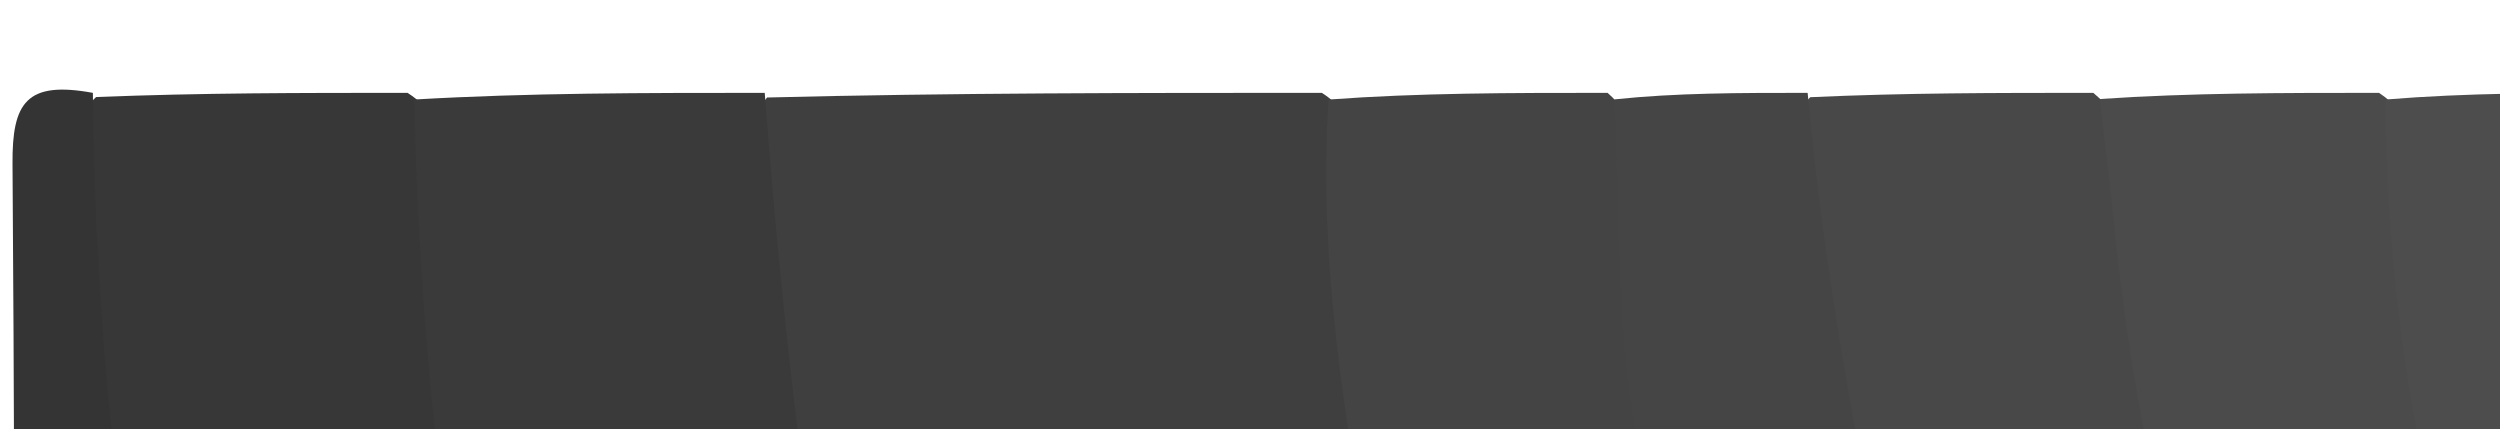
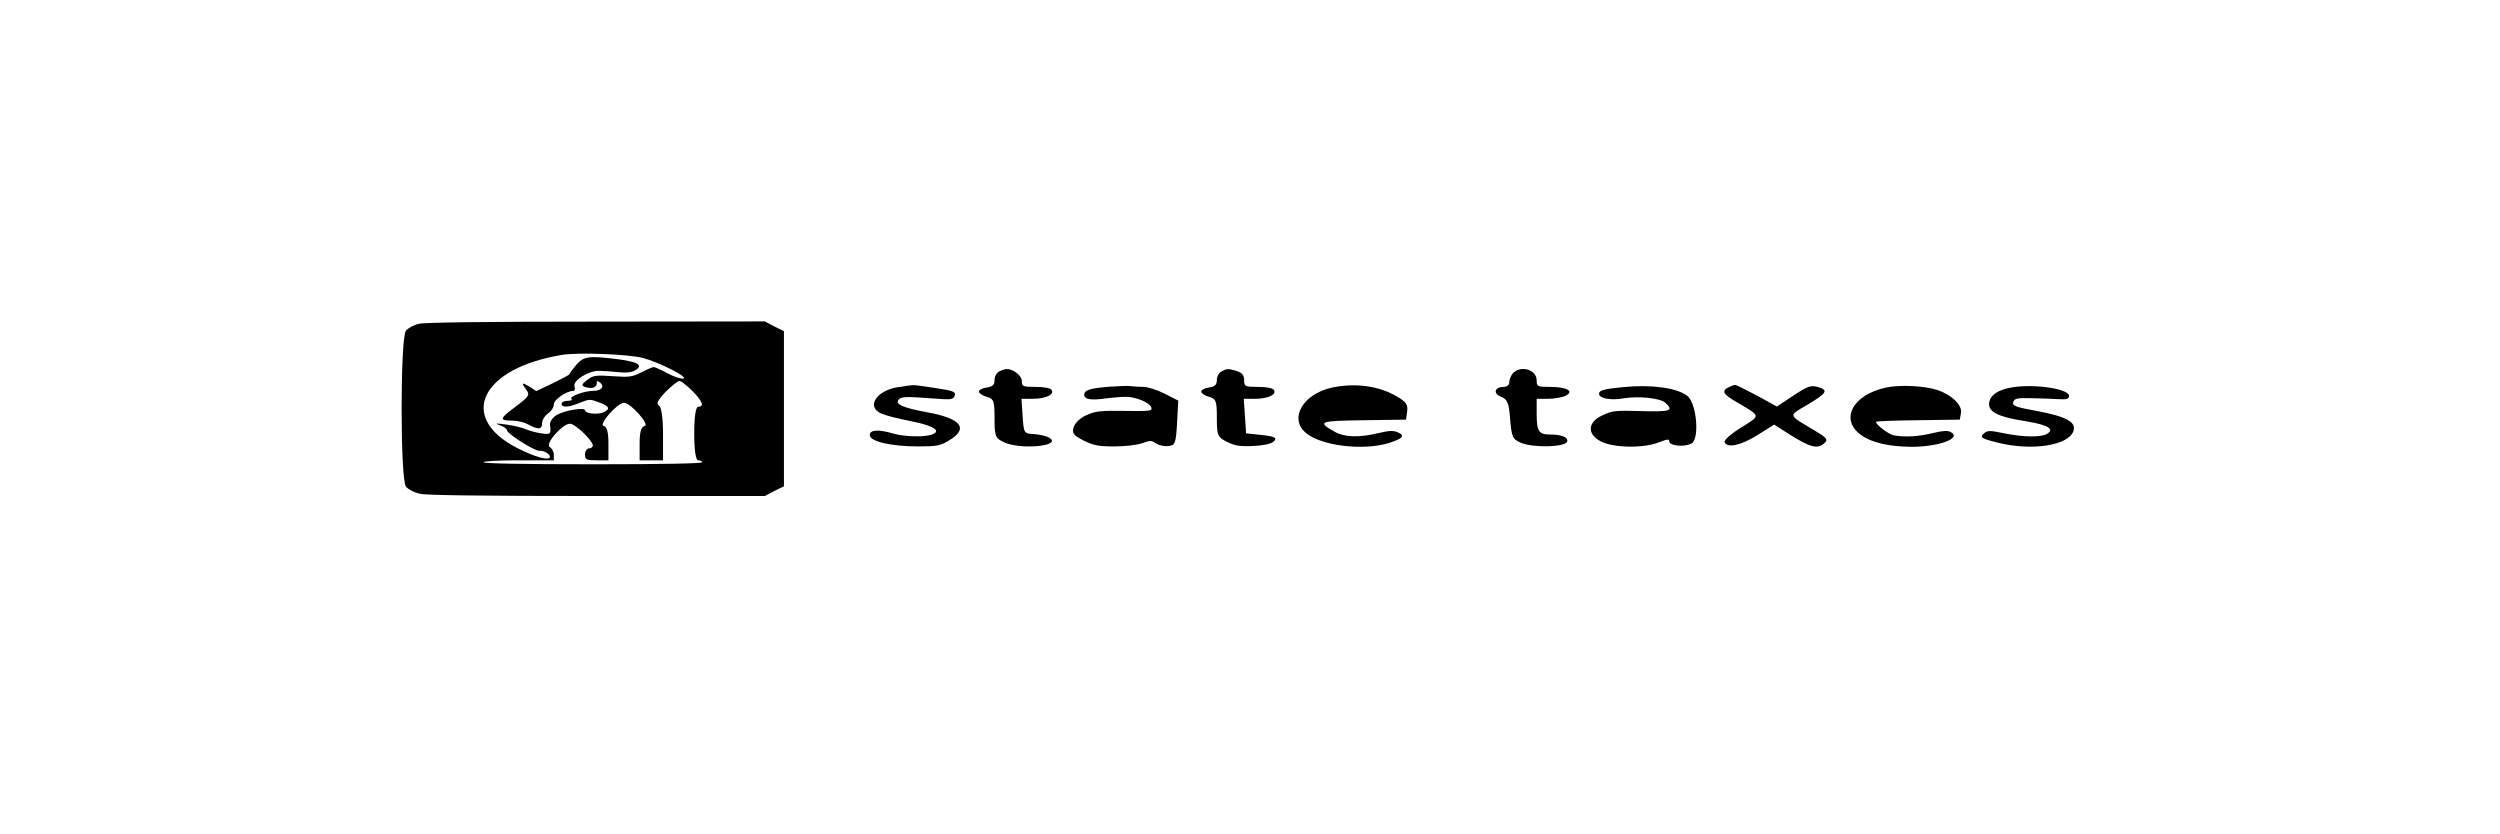
- <svg xmlns="http://www.w3.org/2000/svg" width="175" height="30" viewBox="0 0 175 19" fill="none">
-   <path fill="#3F3F3F" opacity="1" stroke="none" d=" M53.697,1.325   C66.688,1 79.375,1 92.531,1   C95.1,2.637 95,4.981 95.174,7.32   C96.951,31.184 100.279,54.708 110.313,76.787   C111.953,80.396 112.97,84.261 113.602,88.569   C113.422,89.926 113.432,91.031 112.779,91.76   C110.219,94.621 111.769,96.208 114.27,97.955   C117.666,100.328 117.548,101.203 113.996,104.244   C115.852,104.612 117.617,103.039 119.998,103.816   C121.43,104.403 122.399,105.132 122.981,106.137   C128.66,115.939 135.493,124.926 142.374,133.885   C148.168,141.429 154.766,148.244 161.845,154.528   C174.151,165.454 186.501,176.362 201.374,183.889   C203.89,185.163 207.019,186.517 206.227,190.718   C185.646,191 165.292,191 144.469,191   C133.521,185.361 126.746,175.683 118.509,167.603   C107.283,156.592 99.301,143.107 90.259,130.433   C87.936,127.177 86.274,123.531 84.434,120   C83.32,117.864 82.98,115.565 84.917,113.16   C87.131,111.583 89.375,111.918 91.502,111.758   C94.619,111.524 96.555,110.099 96.672,106.854   C96.929,99.699 96.95,92.54 96.649,85.386   C96.568,83.459 95.78,81.841 93.643,80.635   C91.538,78.498 89.209,78.554 86.89,78.498   C80.474,78.342 74.047,78.852 67.232,78.019   C62.444,73.597 62.065,67.65 60.682,62.306   C56.515,46.206 53.369,29.879 52.846,13.189   C52.727,9.364 50.291,5.342 53.697,1.325  z" />
-   <path fill="#484848" opacity="1" stroke="none" d=" M308.718,158.74   C309,166.354 309,173.708 309,181.531   C307.33,184.065 304.998,184.035 302.636,184.129   C292.581,184.53 282.882,182.45 273.092,180.497   C256.001,177.087 239.885,171.212 224.463,163.196   C198.385,149.643 176.54,131.127 158.691,107.337   C158.152,106.094 158.243,104.892 157.388,104.3   C153.519,101.623 153.68,98.014 154.756,94.063   C155.61,90.926 154.728,88.541 151.018,87.354   C148.231,85.753 147.26,83.217 145.927,80.924   C136.608,64.901 131.831,47.278 128.392,29.314   C126.997,22.028 125.678,14.648 125.048,7.209   C124.879,5.208 124.807,3.186 126.717,1.304   C133.354,1 139.709,1 146.532,1   C151.326,5.027 150.237,10.663 150.874,15.57   C154.033,39.909 162.636,62.233 175.261,83.061   C179.187,89.537 184.367,95.224 189.093,101.611   C190.762,102.601 191.64,103.897 192.996,105.23   C200.436,113.099 207.595,120.749 216.412,126.503   C235.199,138.761 255.272,148.197 277.246,153.137   C285.828,155.067 294.664,155.572 303.369,156.841   C305.179,157.105 307.06,156.954 308.718,158.74  z" />
-   <path fill="#444444" opacity="1" stroke="none" d=" M112.409,90.776   C110.895,86.233 110.151,81.67 108.193,77.705   C101.535,64.221 98.649,49.732 96.126,35.13   C94.231,24.157 92.256,13.168 93,1.468   C99.354,1 105.709,1 112.532,1   C116.418,4.487 115.65,9.178 115.919,13.266   C117.458,36.646 123.734,58.671 133.89,79.675   C135.192,82.368 136.204,85.198 137.865,88.146   C138.719,90.077 137.884,91.921 138.984,93.788   C139.169,94.612 139.187,95.093 139.061,95.925   C138.729,96.89 138.346,97.398 137.843,97.843   C136.231,99.271 135.248,101.016 136.599,103.005   C137.756,104.709 139.606,104.826 141.454,104.056   C143.727,103.109 145.933,103.378 148.424,104.519   C161.765,124.049 178.042,140.146 196.884,153.837   C217.45,168.779 240.323,178.513 264.668,185.219   C267.455,185.987 271.333,185.906 271.223,190.706   C249.646,191 228.292,191 206.469,191   C205.055,187.233 201.511,186.143 198.758,184.667   C179.715,174.459 163.906,160.285 149.178,144.771   C137.744,132.728 128.148,119.306 119.751,104.532   C118.415,101.521 117.947,98.503 114.495,97.388   C111.105,96.293 114.521,92.8 112.409,90.776  z" />
-   <path fill="#373737" opacity="1" stroke="none" d=" M6.727,1.294   C14.021,1 21.042,1 28.531,1   C30.505,2.264 31.032,3.901 31.124,5.839   C32.058,25.442 35.19,44.751 39.484,63.853   C41.594,73.24 45.22,82.23 48.315,91.34   C49.278,94.177 47.461,97.974 51.429,100.168   C53.967,103.352 52.662,106.953 53.746,110.486   C52.918,114.057 55.361,116.006 56.569,118.438   C60.197,125.736 64.131,132.87 68.312,139.853   C76.766,153.97 85.912,167.585 97.078,179.788   C99.827,182.793 103.968,185.324 103.231,190.714   C94.312,191 85.625,191 76.469,191   C67.059,184.169 61.776,174.399 55.666,165.35   C45.327,150.037 36.205,133.975 29.034,116.941   C21.938,100.086 16.344,82.686 12.334,64.807   C8.113,45.983 5.115,27.001 4.888,7.66   C4.863,5.529 4.623,3.272 6.727,1.294  z" />
-   <path fill="#515151" opacity="1" stroke="none" d=" M308.719,96.741   C309,105.688 309,114.375 309,123.531   C305.001,127.717 299.971,126.669 295.733,125.702   C284.123,123.052 272.283,120.971 261.341,115.954   C256.898,113.917 251.846,112.614 249.35,107.285   C249.752,105.383 250.805,104.958 252.309,104.79   C254.181,104.581 255.929,103.638 256.365,101.669   C256.886,99.316 254.888,98.689 253.23,97.838   C250.675,96.527 249.751,94.759 251.785,92.336   C249.634,93.609 248.664,95.283 251.376,97.131   C253.243,98.404 256.15,98.716 255.501,101.866   C254.96,104.492 252.574,104.621 250.388,104.889   C249.724,104.971 249.486,105.807 248.876,106.627   C246.533,108.012 244.633,107.384 242.479,106.088   C241.37,104.992 240.567,104.559 239.185,104.791   C236.494,105.244 234.448,103.925 234.454,101.159   C234.459,98.496 236.848,98.495 238.882,98.493   C239.871,98.492 240.869,98.502 241.744,97.363   C242.061,91.914 238.79,92.399 235.066,93.27   C233.66,93.851 232.811,94.749 231.298,95.152   C229.669,95.203 228.478,94.908 227.083,94.032   C225.784,93.003 225.522,91.708 224.522,90.452   C211.459,78.126 200.954,64.369 193.724,48.275   C188.121,35.802 184.925,22.617 183.056,9.117   C182.704,6.578 182.286,3.758 184.736,1.286   C193.021,1 201.042,1 209.531,1   C212.334,3.049 212.571,5.934 213.02,8.71   C218.458,42.286 235.992,67.434 265.823,83.751   C277.462,90.118 290.086,93.748 303.364,94.859   C305.197,95.013 307.06,94.956 308.719,96.741  z" />
-   <path fill="#4B4B4B" opacity="1" stroke="none" d=" M309,158.532   C283.853,158.364 260.039,152.526 237.559,141.115   C221.941,133.186 207.162,124.187 195.408,110.911   C194.207,109.555 192.588,108.521 192.063,106.262   C192.172,101.408 189.959,96.889 192.134,92.356   C192.486,91.623 191.798,90.64 190.798,90.843   C189.905,91.025 189.639,91.902 189.857,92.806   C190.241,94.399 190.927,95.92 190.961,97.595   C190.998,99.418 191.043,101.237 189.312,102.834   C183.521,100.739 181.513,95.17 178.263,90.993   C170.378,80.86 164.55,69.4 159.762,57.477   C153.665,42.292 149.617,26.575 147.997,10.262   C147.718,7.456 147.337,4.66 147.001,1.43   C153.354,1 159.709,1 166.532,1   C168.871,2.531 168.99,4.638 169.138,6.853   C170.666,29.647 177.434,50.695 189.862,69.956   C193.904,76.221 198.7,81.962 202.45,88.828   C202.367,92.728 202.763,96.188 200.743,99.6   C199.091,102.391 201.294,104.643 204.571,103.953   C206.508,103.544 208.412,103.12 210.75,103.553   C212.254,103.968 213.336,104.604 214.98,104.494   C215.863,104.515 216.37,104.536 217.262,104.614   C222.209,106.52 225.487,110.205 229.377,113.007   C246.896,125.628 266.492,132.598 287.674,136.225   C294.576,137.406 302.033,136.615 308.713,140.733   C309,146.688 309,152.376 309,158.532  z" />
-   <path fill="#343434" opacity="1" stroke="none" d=" M6.501,1   C6.687,23.24 9.924,45.039 15.119,66.598   C20.041,87.026 26.236,107.058 35.556,125.923   C45.29,145.625 56.631,164.408 69.958,181.941   C72.029,184.666 75.418,186.452 75.982,190.638   C67.646,191 59.292,191 50.469,191   C43.3,186.388 39.984,179.008 35.828,172.548   C28.738,161.528 22.018,150.228 15.86,138.612   C9.598,126.799 5.524,114.2 1.242,101.279   C1,69.317 1.105,37.634 0.876,5.953   C0.845,1.669 1.856,0.148 6.501,1  z" />
-   <path fill="#3A3A3A" opacity="1" stroke="none" d=" M103.469,191   C101.542,186.967 98.356,184.123 95.546,181.218   C87.408,172.806 81.043,163.104 74.385,153.597   C66.266,142.005 59.986,129.358 53.286,116.95   C52.552,115.591 51.954,114.291 52.009,112.353   C62.831,112.055 73.711,110.445 84.721,113.507   C84.677,119.351 88.381,123.27 90.898,127.347   C96.894,137.059 103.443,146.47 110.325,155.582   C114.505,161.116 119.634,165.951 124.492,170.949   C130.855,177.496 137.372,183.895 143.911,190.679   C130.646,191 117.292,191 103.469,191  z" />
-   <path fill="#585858" opacity="1" stroke="none" d=" M243.736,1.303   C253.688,1 263.375,1 273.531,1   C276.416,2.923 276.593,5.968 277.595,8.54   C281.945,19.696 289.979,26.758 301.144,30.601   C303.619,31.453 306.451,31.463 308.732,33.748   C309,43.354 309,52.708 309,62.531   C306.178,66.086 302.484,65.468 299.205,64.685   C275.759,59.089 258.151,45.88 247.611,23.956   C244.879,18.274 243.68,12.018 242.541,5.815   C242.26,4.287 242.39,2.838 243.736,1.303  z" />
-   <path fill="#535353" opacity="1" stroke="none" d=" M309,96.534   C256.803,96.502 213.555,53.712 210,1.434   C215.022,1 220.044,1 225.533,1   C227.262,2.185 227.879,3.591 228.089,5.364   C230.775,28.129 241.835,46.079 259.065,60.91   C271.154,71.316 285.355,76.013 300.496,79.019   C303.209,79.558 306.195,79.379 308.721,81.741   C309,86.689 309,91.379 309,96.534  z" />
-   <path fill="#3A3A3A" opacity="1" stroke="none" d=" M51.116,100.833   C48.75,101.003 47.547,99.87 47.295,98.056   C46.122,89.605 42.394,81.928 40.075,73.826   C33.348,50.322 29.509,26.386 29,1.466   C37.021,1 45.042,1 53.531,1   C55.204,22.922 57.839,44.62 64.071,65.762   C65.101,69.255 66.009,72.784 66.997,76.689   C65.764,78.912 63.819,78.38 62.08,78.49   C60.122,78.613 58.099,78.459 56.351,80.468   C52.837,82.58 53.454,85.756 53.166,88.683   C52.771,92.694 54.429,97.006 51.116,100.833  z" />
-   <path fill="#565656" opacity="1" stroke="none" d=" M309,81.532   C282.942,80.412 261.316,70.108 244.728,49.63   C235.667,38.443 229.57,25.957 226.672,11.838   C225.988,8.506 226.122,5.224 226,1.455   C231.688,1 237.376,1 243.532,1   C246.413,29.159 266.628,53.384 293.915,61.033   C298.59,62.343 303.221,63.385 308.546,63   C309,69.021 309,75.042 309,81.532  z" />
-   <path fill="#313131" opacity="1" stroke="none" d=" M1,101.469   C3.202,101.467 3.463,103.409 4.21,105.065   C9.458,116.701 12.606,129.203 19.117,140.332   C28.169,155.804 37.022,171.392 47.507,185.966   C48.489,187.332 49.465,188.649 49.939,190.651   C34.881,191 19.76,190.868 4.645,191.102   C1.287,191.154 0.927,190.055 0.937,187.167   C1.041,158.757 1,130.347 1,101.469  z" />
-   <path fill="#454545" opacity="1" stroke="none" d=" M271.469,191   C270.401,188.571 268.346,188.318 266.387,187.873   C247.297,183.529 229.452,175.844 212.397,166.526   C199.327,159.386 187.179,150.678 176.573,140.058   C167.309,130.783 157.608,121.909 150.198,110.933   C148.95,109.085 147.896,107.321 147.614,104.679   C145.201,102.153 145.967,99.386 146.113,96.856   C146.236,94.718 147.494,93.058 149.836,93   C152.433,92.936 153.587,94.66 153.926,97.035   C154.042,97.847 154.067,98.681 153.99,99.492   C153.692,102.63 155.337,103.998 158.634,104.426   C169.63,119.441 182.7,131.981 196.959,143.149   C218.138,159.736 242.11,171.054 268.219,177.416   C281.23,180.586 294.491,183.026 308.532,182   C309,184.972 310.145,189 308.664,190.606   C307.298,192.088 303.113,190.993 300.169,190.996   C290.759,191.007 281.348,191 271.469,191  z" />
-   <path fill="#4D4D4D" opacity="1" stroke="none" d=" M201.63,91.107   C201.036,89.015 199.9,87.646 198.739,86.195   C179.013,61.561 167.099,33.966 167,1.465   C172.688,1 178.376,1 184.532,1   C184.97,13.409 188.175,25.138 191.827,36.903   C197.263,54.415 207.491,68.837 219.291,82.402   C221.427,84.858 224.944,86.042 225.962,89.94   C225.352,94.382 222.775,95.561 218.863,94.727   C220.01,98.802 218.28,101.493 214.857,103.681   C210.003,103.231 212.441,98.733 210.253,96.476   C209.041,91.701 205.113,92.108 201.63,91.107  z" />
-   <path fill="#4D4D4D" opacity="1" stroke="none" d=" M309,140.532   C274.88,138.697 243.286,129.741 216.936,105.979   C216.608,100.542 218.87,99.171 224.069,101.292   C222.386,97.82 222.192,94.776 226.8,93.011   C228.28,93.266 229.411,93.524 230.864,93.919   C232.549,94.937 232.171,96.418 232.374,97.663   C233.295,103.324 234.531,106.563 242.672,103.799   C244.62,105.708 246.641,106.15 249.476,105.609   C250.098,107.529 251.675,108.194 253.084,109.098   C264.203,116.229 276.905,118.81 289.422,122.038   C295.597,123.63 301.754,124.297 308.535,124   C309,129.355 309,134.71 309,140.532  z" />
-   <path fill="#454545" opacity="1" stroke="none" d=" M138.274,90.82   C132.466,85.137 130.261,77.824 127.34,71.079   C120.79,55.953 117.02,39.92 114.33,23.714   C113.144,16.57 113.399,9.188 113,1.457   C117.357,1 121.714,1 126.535,1   C127.798,14.754 130.387,28.219 133.379,41.635   C136.544,55.822 141.963,69.104 148.903,81.817   C149.778,83.42 150.465,85.147 152.522,86.307   C153.072,91.297 149.212,94.416 144.719,92.683   C142.688,91.9 140.593,91.762 138.274,90.82  z" />
-   <path fill="#5D5D5D" opacity="1" stroke="none" d=" M309,33.531   C291.866,33.812 274.487,17.843 274,1.42   C284.763,1 295.528,1.098 306.288,0.924   C308.696,0.885 309.102,1.467 309.066,3.755   C308.911,13.522 309,23.293 309,33.531  z" />
-   <path fill="#F8F8F8" opacity="1" stroke="none" d=" M50.837,101.439   C50.82,95.69 50.954,90.377 50.961,85.062   C50.965,82.375 51.558,80.118 54.569,78.729   C62.164,77.336 69.47,78.166 76.748,78.048   C82.545,77.954 88.359,77.695 94.611,78.437   C97.993,80.058 98.806,82.543 98.769,85.616   C98.69,92.275 98.763,98.936 98.738,105.597   C98.713,112.163 97.369,113.504 90.87,113.573   C89.205,113.59 87.54,113.611 85.44,113.757   C76.284,113.779 67.565,113.668 58.845,113.575   C56.705,113.552 54.532,113.737 52.361,112.111   C50.453,108.73 51.131,105.256 50.837,101.439  z" />
-   <path fill="#E0E0E0" opacity="1" stroke="none" d=" M111.947,90.717   C113.182,90.497 114.364,90.117 115.114,90.527   C116.387,91.222 119.103,90.001 118.861,92.611   C118.61,95.325 116.633,93.345 115.417,93.388   C114.585,93.418 113.536,93.328 113.339,94.25   C113.015,95.766 114.38,96.217 115.444,96.514   C119.138,97.543 121.581,99.24 119.681,103.884   C116.554,106.364 113.437,106.755 109.932,104.387   C109.448,103.603 109.39,103.114 109.693,102.276   C111.874,100.738 114.668,105.106 115.775,101.635   C116.446,99.53 112.887,99.439 111.36,98.278   C107.648,95.457 108.336,93.216 111.947,90.717  z" />
-   <path fill="#5D5D5D" opacity="1" stroke="none" d=" M94.879,78.293   C81.996,78.651 68.923,78.682 55.382,78.638   C58.32,75.614 62.397,77.745 66.564,77.085   C74.491,77.079 81.961,77.047 89.431,77.093   C91.209,77.104 93.116,76.616 94.879,78.293  z" />
-   <path fill="#5D5D5D" opacity="1" stroke="none" d=" M109.628,101.988   C109.823,102.418 109.765,102.889 109.694,103.716   C108.337,103.576 108.104,102.915 109.628,101.988  z" />
-   <path fill="#E0E0E0" opacity="1" stroke="none" d=" M137.665,90.772   C140.224,90.282 142.499,90.081 144.645,91.133   C148.439,92.994 150.928,91.709 152.625,86.805   C156.052,86.906 155.039,92.069 159.566,91.181   C153.598,95.968 153.522,100.917 158.844,104.47   C154.285,107.015 152.365,105.993 152.035,100.781   C151.92,98.965 152.029,97.134 151.92,95.317   C151.797,93.277 150.119,93.13 148.662,93.042   C146.873,92.934 147.161,94.431 147.156,95.504   C147.146,98.153 147.23,100.802 147.4,103.855   C144.464,104.738 141.415,105.462 138.341,105.594   C136.861,105.657 134.932,105.143 134.511,103.067   C133.939,100.246 135.026,98.203 137.811,96.698   C138.198,95.776 138.976,95.16 138.217,94.121   C135.414,93.446 135.13,92.484 137.665,90.772  z" />
-   <path fill="#E0E0E0" opacity="1" stroke="none" d=" M169.902,90.435   C172.028,91.036 173.83,91.577 174.922,93.693   C174.571,94.588 174.247,95.22 173.325,95.732   C172.532,95.883 172.07,95.798 171.86,95.781   C173.162,96.106 174.058,95.763 175.179,95.22   C176.592,96.647 176.58,97.963 175.172,99.426   C175.258,100.352 172.972,100.642 174.794,101.836   C174.863,106.082 171.516,105.415 169.194,105.688   C165.879,106.078 163.567,104.088 162.238,101.214   C160.879,98.279 161.471,95.424 163.45,92.907   C164.388,91.714 165.681,90.996 167.499,90.628   C168.386,90.274 168.979,90.136 169.902,90.435  z" />
-   <path fill="#E0E0E0" opacity="1" stroke="none" d=" M189.188,103.246   C188.25,99.494 191.348,95.147 186.485,92.32   C185.991,92.033 189.242,89.118 190.222,86.917   C190.631,85.997 192.124,87.285 192.215,88.662   C192.276,89.576 192.695,90.232 193.627,90.442   C197.551,91.323 196.807,92.059 193.767,93.533   C191.396,94.682 191.461,101.045 193.653,102.576   C194.477,103.152 196.308,102.716 195.728,104.542   C195.298,105.892 193.876,105.668 192.377,105.856   C191.005,105.24 189.855,104.726 189.188,103.246  z" />
-   <path fill="#4B4B4B" opacity="1" stroke="none" d=" M174.987,101.636   C172.493,101.162 170.361,103.803 167.817,102.744   C166.686,102.274 165.464,101.743 165.661,100.432   C165.828,99.33 167.147,99.341 168.118,99.328   C170.097,99.301 172.077,99.343 174.511,99.479   C174.973,100.145 174.981,100.687 174.987,101.636  z" />
-   <path fill="#F8F8F8" opacity="1" stroke="none" d=" M172.641,95.165   C173.448,94.758 173.951,94.506 174.709,94.133   C175.222,94.227 175.384,94.497 175.464,95.064   C175.076,96.662 174.428,97.63 172.46,97.02   C171.462,96.378 171.869,95.845 172.641,95.165  z" />
-   <path fill="#4B4B4B" opacity="1" stroke="none" d=" M170.001,90.312   C169.542,90.64 168.896,90.721 168.032,90.681   C168.339,89.824 168.936,89.375 170.001,90.312  z" />
-   <path fill="#E0E0E0" opacity="1" stroke="none" d=" M127.35,87.291   C127.862,88.485 127.966,90.073 128.465,90.209   C132.531,91.318 133.343,91.989 128.617,93.703   C126.571,94.444 127.525,101.354 129.766,102.668   C130.643,103.181 131.732,103.256 131.312,104.596   C130.938,105.785 129.844,105.82 128.85,105.742   C126.118,105.527 124.868,104.069 124.583,101.268   C124.279,98.279 126.299,94.456 121.972,92.657   C123.364,90.477 123.942,87.555 127.35,87.291  z" />
-   <path fill="#454545" opacity="1" stroke="none" d=" M138.003,94.351   C138.695,93.083 139.649,92.911 140.663,92.891   C142.11,92.863 143.526,93.287 143.576,94.861   C143.63,96.557 141.955,96.018 140.931,96.223   C140.287,96.353 139.626,96.402 138.518,96.495   C138.045,95.928 138.027,95.355 138.003,94.351  z" />
-   <path fill="#E0E0E0" opacity="1" stroke="none" d=" M227.161,92.744   C222.809,96.124 223.964,99.208 227.122,102.382   C227.847,103.11 229.222,104.113 227.803,105.218   C226.74,106.046 225.33,105.39 224.806,104.343   C221.363,97.469 219.301,102.372 216.797,105.496   C216.62,105.806 216.226,105.647 216.226,105.647   C216.226,105.647 215.801,105.648 215.605,105.729   C214.411,105.454 214.262,104.645 214.469,103.341   C217.266,99.851 219.612,96.737 215.593,92.991   C214.93,92.373 214.643,91.544 215.547,90.948   C216.44,90.359 217.692,90.33 218.204,91.258   C221.159,96.616 223.214,92.985 225.722,90.465   C226.89,90.767 228.159,91.026 227.161,92.744  z" />
-   <path fill="#E0E0E0" opacity="1" stroke="none" d=" M250.435,105.498   C250.027,105.522 249.893,105.42 249.823,105.466   C248.922,104.589 247.267,103.897 248.209,102.332   C248.944,101.111 249.838,102.197 250.673,102.625   C252.136,103.375 253.865,104.129 254.761,102.061   C255.863,99.517 253.498,99.535 252.071,99.053   C249.286,98.114 247.04,96.736 248.401,93.354   C249.725,90.064 252.588,89.976 255.537,90.677   C256.702,90.954 257.865,91.646 257.473,93.046   C257.128,94.282 255.954,93.973 254.976,93.69   C253.709,93.324 252.055,92.842 251.7,94.49   C251.376,95.997 253.342,96.644 254.344,97.013   C257.03,98.002 259.54,99.266 258.062,102.376   C256.807,105.016 254.403,107.152 250.435,105.498  z" />
-   <path fill="#E0E0E0" opacity="1" stroke="none" d=" M243.032,103.569   C240.052,106.389 236.908,106.328 233.803,104.472   C229.922,102.15 230.305,98.486 231.132,94.419   C231.927,93.423 232.667,92.788 233.677,92.031   C234.397,91.978 234.826,92.118 235.474,92.566   C236.701,95.813 239.713,94.599 241.954,95.764   C242.981,96.439 243.527,97.202 244.659,97.783   C242.963,100.675 240.135,98.757 237.759,99.296   C236.83,99.507 235.651,99.103 235.042,100.051   C234.298,101.206 235.642,101.733 236.054,102.543   C236.709,103.832 237.603,103.804 238.911,103.414   C240.216,103.025 241.564,100.175 243.032,103.569  z" />
-   <path fill="#F8F8F8" opacity="1" stroke="none" d=" M235.652,93.549   C235.071,93.009 234.721,92.723 234.159,92.173   C240.25,89.067 242.286,90.066 244.883,97.618   C244.069,97.752 243.2,97.519 242.1,97.03   C240.384,94.756 237.778,94.996 235.652,93.549  z" />
-   <path fill="#E0E0E0" opacity="1" stroke="none" d=" M201.163,91.187   C205.437,89.748 209.21,89.51 211.475,94.587   C212.145,98.184 212.217,101.43 211.456,105.07   C208.999,104.773 207.034,104.326 204.751,105.675   C202.471,107.022 200.651,105.158 199.434,103.424   C198.313,101.827 198.321,99.786 200.012,98.511   C202.407,96.705 204.102,95.221 200.312,93.108   C199.729,92.783 200.57,91.98 201.163,91.187  z" />
-   <path fill="#5D5D5D" opacity="1" stroke="none" d=" M211.479,105.605   C211.26,102.261 211.367,99.066 211.553,95.407   C214.471,96.874 211.622,100.568 214.328,102.791   C214.744,103.691 214.85,104.435 215.182,105.494   C214.207,105.791 213.006,105.773 211.479,105.605  z" />
-   <path fill="#E0E0E0" opacity="1" stroke="none" d=" M82.963,97.92   C82.307,100.503 83.384,102.018 85.333,104.007   C77.979,104.007 70.625,104.043 63.271,103.979   C61.681,103.965 60.943,102.768 60.914,101.292   C60.849,97.975 60.866,94.655 60.889,91.337   C60.904,89.052 62.266,88.042 64.386,88.032   C71.522,88 78.658,87.998 85.794,88.051   C88.032,88.068 89.047,89.398 89.038,91.588   C89.027,94.542 89.036,97.496 89.036,100.45   C88.61,100.47 88.184,100.489 87.758,100.508   C87.758,97.894 87.782,95.28 87.75,92.667   C87.727,90.732 86.535,90.187 84.79,90.154   C82.187,90.104 82.936,91.804 82.839,93.814   C82.286,94.519 81.805,94.711 81.666,94.549   C78.129,90.446 73.473,91.688 68.752,91.654   C64.323,90.45 63.755,91.081 63.611,96.835   C64.035,92.224 64.035,92.224 67.62,90.768   C69.267,92.051 69.812,93.48 70.087,95.213   C71.017,101.066 74.869,102.431 79.573,98.671   C80.096,98.253 80.652,97.92 81.632,97.636   C82.223,97.609 82.461,97.642 82.963,97.92  z" />
-   <path fill="#E0E0E0" opacity="1" stroke="none" d=" M83.042,93.973   C84.111,95.031 84.225,96.274 83.414,97.886   C83.228,98.163 82.896,97.939 82.73,97.827   C81.857,96.812 81.794,95.844 82.506,94.517   C82.746,94.214 82.943,94.053 83.042,93.973  z" />
-   <path fill="#585858" opacity="1" stroke="none" d=" M142.757,98.632   C144.932,100.463 143.701,101.69 142.332,102.663   C141.202,103.467 139.829,103.428 138.623,102.652   C137.893,102.183 137.4,101.35 137.72,100.549   C138.56,98.446 140.534,98.657 142.757,98.632  z" />
-   <path fill="#515151" opacity="1" stroke="none" d=" M172.618,94.871   C172.82,95.555 172.695,96.099 172.356,96.839   C171.335,96.951 170.524,96.889 169.72,96.778   C168.321,96.584 166.74,97.312 165.55,96.094   C164.939,95.47 165.484,94.831 165.916,94.399   C167.333,92.983 169.063,92.732 170.874,93.446   C171.429,93.664 171.823,94.291 172.618,94.871  z" />
-   <path fill="#5D5D5D" opacity="1" stroke="none" d=" M235.229,93.605   C238.341,92.49 241.222,91.777 241.915,96.43   C239.921,96.775 237.969,96.856 236.027,96.758   C233.528,96.632 233.905,95.373 235.229,93.605  z" />
-   <path fill="#5D5D5D" opacity="1" stroke="none" d=" M202.496,99.729   C203.19,99.237 203.623,98.893 204.083,98.852   C205.707,98.705 207.935,97.391 208.435,100.131   C208.733,101.759 207.19,102.82 205.661,103.022   C203.572,103.298 201.489,103.158 202.496,99.729  z" />
-   <path fill="#4B4B4B" opacity="1" stroke="none" d=" M204.446,96.143   C202.945,95.809 201.981,95.4 202.787,94.196   C203.722,92.799 205.195,92.743 206.673,93.085   C207.521,93.282 208.158,93.939 208.041,94.79   C207.775,96.722 206.131,95.955 204.446,96.143  z" />
-   <path fill="#F8F8F8" opacity="1" stroke="none" d=" M82.444,94.046   C82.735,95.151 82.724,96.089 82.639,97.371   C80.204,103.055 75.076,102.816 71.149,101.772   C66.473,100.529 68.362,95.488 68.035,91.444   C70.125,90.713 72.254,90.476 74.369,90.147   C77.835,89.606 80.525,90.603 82.444,94.046  z" />
-   <path fill="#F8F8F8" opacity="1" stroke="none" d=" M67.99,91.012   C63.938,92.872 66.134,96.341 65.895,99.169   C65.81,100.176 66.874,101.605 64.897,101.827   C63.67,101.965 62.378,101.688 62.305,100.213   C62.166,97.42 61.818,94.514 62.407,91.843   C62.999,89.16 65.502,90.261 67.69,90.775   C68.002,90.992 67.996,91.005 67.99,91.012  z" />
-   <path fill="#E0E0E0" opacity="1" stroke="none" d=" M76.469,94.512   C76.519,95.674 76.614,96.487 76.779,97.286   C77.123,98.942 76.891,100.486 74.927,100.539   C73.178,100.586 73.097,99.221 73.271,97.699   C73.415,96.441 72.939,95.125 72.936,93.834   C72.934,92.606 73.464,91.428 74.869,91.412   C76.723,91.39 76.923,92.663 76.469,94.512  z" />
+ <svg xmlns="http://www.w3.org/2000/svg" version="1.0" width="300pt" height="100pt" viewBox="0 0 300 100" preserveAspectRatio="xMidYMid meet">
+   <g transform="translate(0,100) scale(0.046802,-0.02381)" fill="#000000" stroke="none">
+     <path d="M1074 2568 c-12 -5 -27 -21 -33 -34 -15 -34 -15 -753 0 -787 6 -14 22 -30 36 -36 16 -7 160 -11 454 -11 l430 0 24 25 25 24 0 391 0 391 -25 24 -24 25 -433 -1 c-276 0 -441 -4 -454 -11z m574 -172 c43 -22 119 -99 104 -104 -7 -2 -25 10 -41 27 -16 17 -32 31 -35 31 -3 0 -17 -12 -31 -26 -24 -24 -32 -26 -74 -20 -45 6 -50 4 -66 -20 -14 -21 -15 -28 -4 -35 17 -10 29 -2 29 19 0 14 2 14 9 3 12 -19 3 -41 -18 -41 -23 0 -63 -29 -56 -41 4 -5 -1 -9 -9 -9 -9 0 -16 -7 -16 -15 0 -21 17 -19 47 5 24 19 26 19 49 2 27 -19 30 -35 10 -51 -15 -12 -46 -5 -46 11 0 17 -54 -1 -73 -24 -10 -12 -17 -33 -17 -47 4 -48 1 -53 -22 -45 -13 3 -30 13 -39 20 -9 8 -31 19 -50 24 -29 8 -32 7 -16 -4 9 -7 17 -18 17 -25 0 -17 72 -106 83 -103 10 3 27 -16 27 -30 0 -23 -40 -1 -86 46 -151 155 -90 400 116 467 41 14 171 4 208 -15z m127 -166 c26 -52 32 -80 15 -80 -6 0 -10 -52 -10 -135 0 -83 4 -135 10 -135 6 0 10 -4 10 -10 0 -6 -100 -10 -280 -10 -180 0 -280 4 -280 10 0 6 37 10 90 10 l90 0 0 28 c0 15 -5 33 -10 38 -15 15 35 125 53 118 15 -5 57 -86 57 -109 0 -8 -4 -15 -10 -15 -5 0 -10 -13 -10 -30 0 -27 3 -30 30 -30 l30 0 0 84 c0 59 -4 86 -12 89 -15 5 35 117 52 117 17 0 67 -112 53 -117 -9 -3 -13 -30 -13 -89 l0 -84 30 0 30 0 0 133 c0 80 -4 137 -11 144 -7 7 -2 27 17 67 16 31 32 56 36 56 4 0 19 -22 33 -50z" />
+     <path d="M1477 2360 c-9 -22 -17 -43 -17 -46 0 -3 -19 -23 -42 -45 l-43 -40 -17 22 c-21 24 -22 21 -8 -17 9 -24 6 -34 -29 -85 -41 -60 -42 -69 -6 -69 12 0 30 -9 40 -20 25 -27 35 -25 35 8 0 16 7 37 15 48 8 10 15 31 15 46 0 24 33 68 50 68 4 0 5 10 3 23 -5 28 35 78 62 78 11 0 34 -3 51 -7 21 -4 34 -1 43 10 21 25 7 42 -43 55 -77 19 -89 16 -109 -29z" />
+     <path d="M2562 2328 c-7 -7 -12 -26 -12 -44 0 -23 -5 -33 -20 -37 -11 -3 -20 -12 -20 -21 0 -8 9 -20 20 -26 18 -10 20 -21 20 -109 0 -89 2 -99 23 -119 43 -41 153 -20 117 22 -6 8 -24 16 -38 18 -27 3 -27 4 -30 91 l-3 87 29 0 c33 0 57 22 48 45 -3 9 -18 15 -41 15 -32 0 -35 2 -35 29 0 27 -21 61 -39 61 -4 0 -12 -5 -19 -12z" />
+     <path d="M3132 2328 c-7 -7 -12 -26 -12 -44 0 -23 -5 -33 -20 -37 -11 -3 -20 -12 -20 -21 0 -8 9 -20 20 -26 18 -10 20 -21 20 -106 0 -88 2 -97 25 -120 20 -20 33 -25 67 -22 25 2 45 10 52 20 13 21 6 29 -36 37 l-33 7 -3 87 -3 87 29 0 c33 0 57 22 48 45 -3 9 -18 15 -41 15 -33 0 -35 2 -35 35 0 24 -6 37 -19 45 -24 13 -24 13 -39 -2z" />
+     <path d="M3880 2321 c-5 -11 -10 -31 -10 -45 0 -16 -6 -26 -14 -26 -24 0 -29 -33 -7 -50 16 -13 20 -31 23 -114 4 -89 6 -100 28 -118 32 -26 113 -22 118 6 4 21 -13 36 -44 36 -29 0 -34 17 -34 106 l0 74 29 0 c16 0 37 7 46 16 22 23 2 44 -41 44 -32 0 -34 2 -34 33 0 53 -39 77 -60 38z" />
+     <path d="M2303 2249 c-55 -16 -83 -98 -44 -133 10 -9 45 -27 77 -39 59 -23 80 -50 52 -68 -20 -13 -70 -10 -98 6 -38 22 -60 19 -60 -8 0 -32 55 -57 124 -57 48 0 57 3 80 31 50 59 31 109 -54 140 -66 24 -85 41 -76 65 5 12 15 15 49 11 23 -3 53 -7 67 -9 19 -2 26 2 28 19 3 19 -5 24 -49 37 -29 9 -55 16 -58 15 -3 0 -21 -5 -38 -10z" />
+     <path d="M2845 2251 c-51 -8 -65 -17 -65 -41 0 -23 17 -29 55 -18 16 4 40 8 51 8 27 0 62 -29 66 -54 3 -17 -3 -19 -68 -17 -62 2 -75 -1 -98 -21 -16 -14 -29 -38 -33 -60 -5 -32 -1 -41 25 -68 26 -25 38 -30 79 -30 28 0 58 7 71 16 22 15 24 15 36 -1 7 -9 21 -16 32 -13 17 3 19 14 22 116 l3 113 -35 35 c-19 19 -43 34 -54 34 -11 0 -26 2 -34 4 -7 2 -31 0 -53 -3z" />
+     <path d="M3414 2246 c-74 -33 -110 -157 -65 -229 39 -64 145 -89 210 -51 37 22 45 39 25 55 -12 10 -22 9 -50 -4 -48 -23 -87 -21 -111 6 -47 52 -42 56 75 59 l107 3 3 41 c2 33 -2 48 -25 74 -46 55 -108 72 -169 46z" />
+     <path d="M4162 2249 c-51 -10 -62 -16 -62 -34 0 -23 30 -34 62 -23 38 13 95 2 108 -22 22 -40 14 -46 -62 -42 -67 4 -75 2 -100 -22 -38 -34 -39 -96 -3 -131 32 -33 110 -35 149 -4 21 16 26 17 26 5 0 -24 41 -31 58 -10 20 27 12 203 -12 239 -26 40 -91 58 -164 44z" />
+     <path d="M4432 2248 c-19 -19 -14 -35 21 -75 63 -73 62 -65 12 -127 -26 -31 -45 -64 -43 -74 6 -32 41 -18 84 35 l43 53 38 -48 c56 -69 74 -78 92 -43 9 15 3 27 -27 62 -69 81 -68 71 -17 130 50 59 54 73 25 89 -17 9 -25 4 -62 -44 l-42 -55 -51 55 c-28 29 -53 54 -56 54 -3 0 -10 -5 -17 -12z" />
+     <path d="M4834 2246 c-85 -38 -117 -161 -62 -239 27 -38 71 -58 129 -59 71 0 131 44 100 75 -8 8 -20 6 -46 -6 -37 -18 -72 -21 -100 -11 -13 6 -45 53 -45 68 0 3 48 7 108 8 l107 3 3 35 c3 39 -24 90 -60 114 -34 22 -98 28 -134 12z" />
+     <path d="M5163 2249 c-40 -11 -63 -43 -63 -86 0 -41 25 -65 94 -86 56 -18 75 -39 55 -63 -15 -19 -60 -18 -110 2 -35 14 -42 15 -50 3 -14 -23 -11 -28 31 -49 87 -44 182 -17 196 56 9 47 -18 75 -97 104 -51 18 -60 25 -57 43 3 19 9 22 48 20 25 -1 56 -3 70 -5 19 -2 25 1 25 17 0 34 -83 60 -142 44z" />
+   </g>
</svg>
